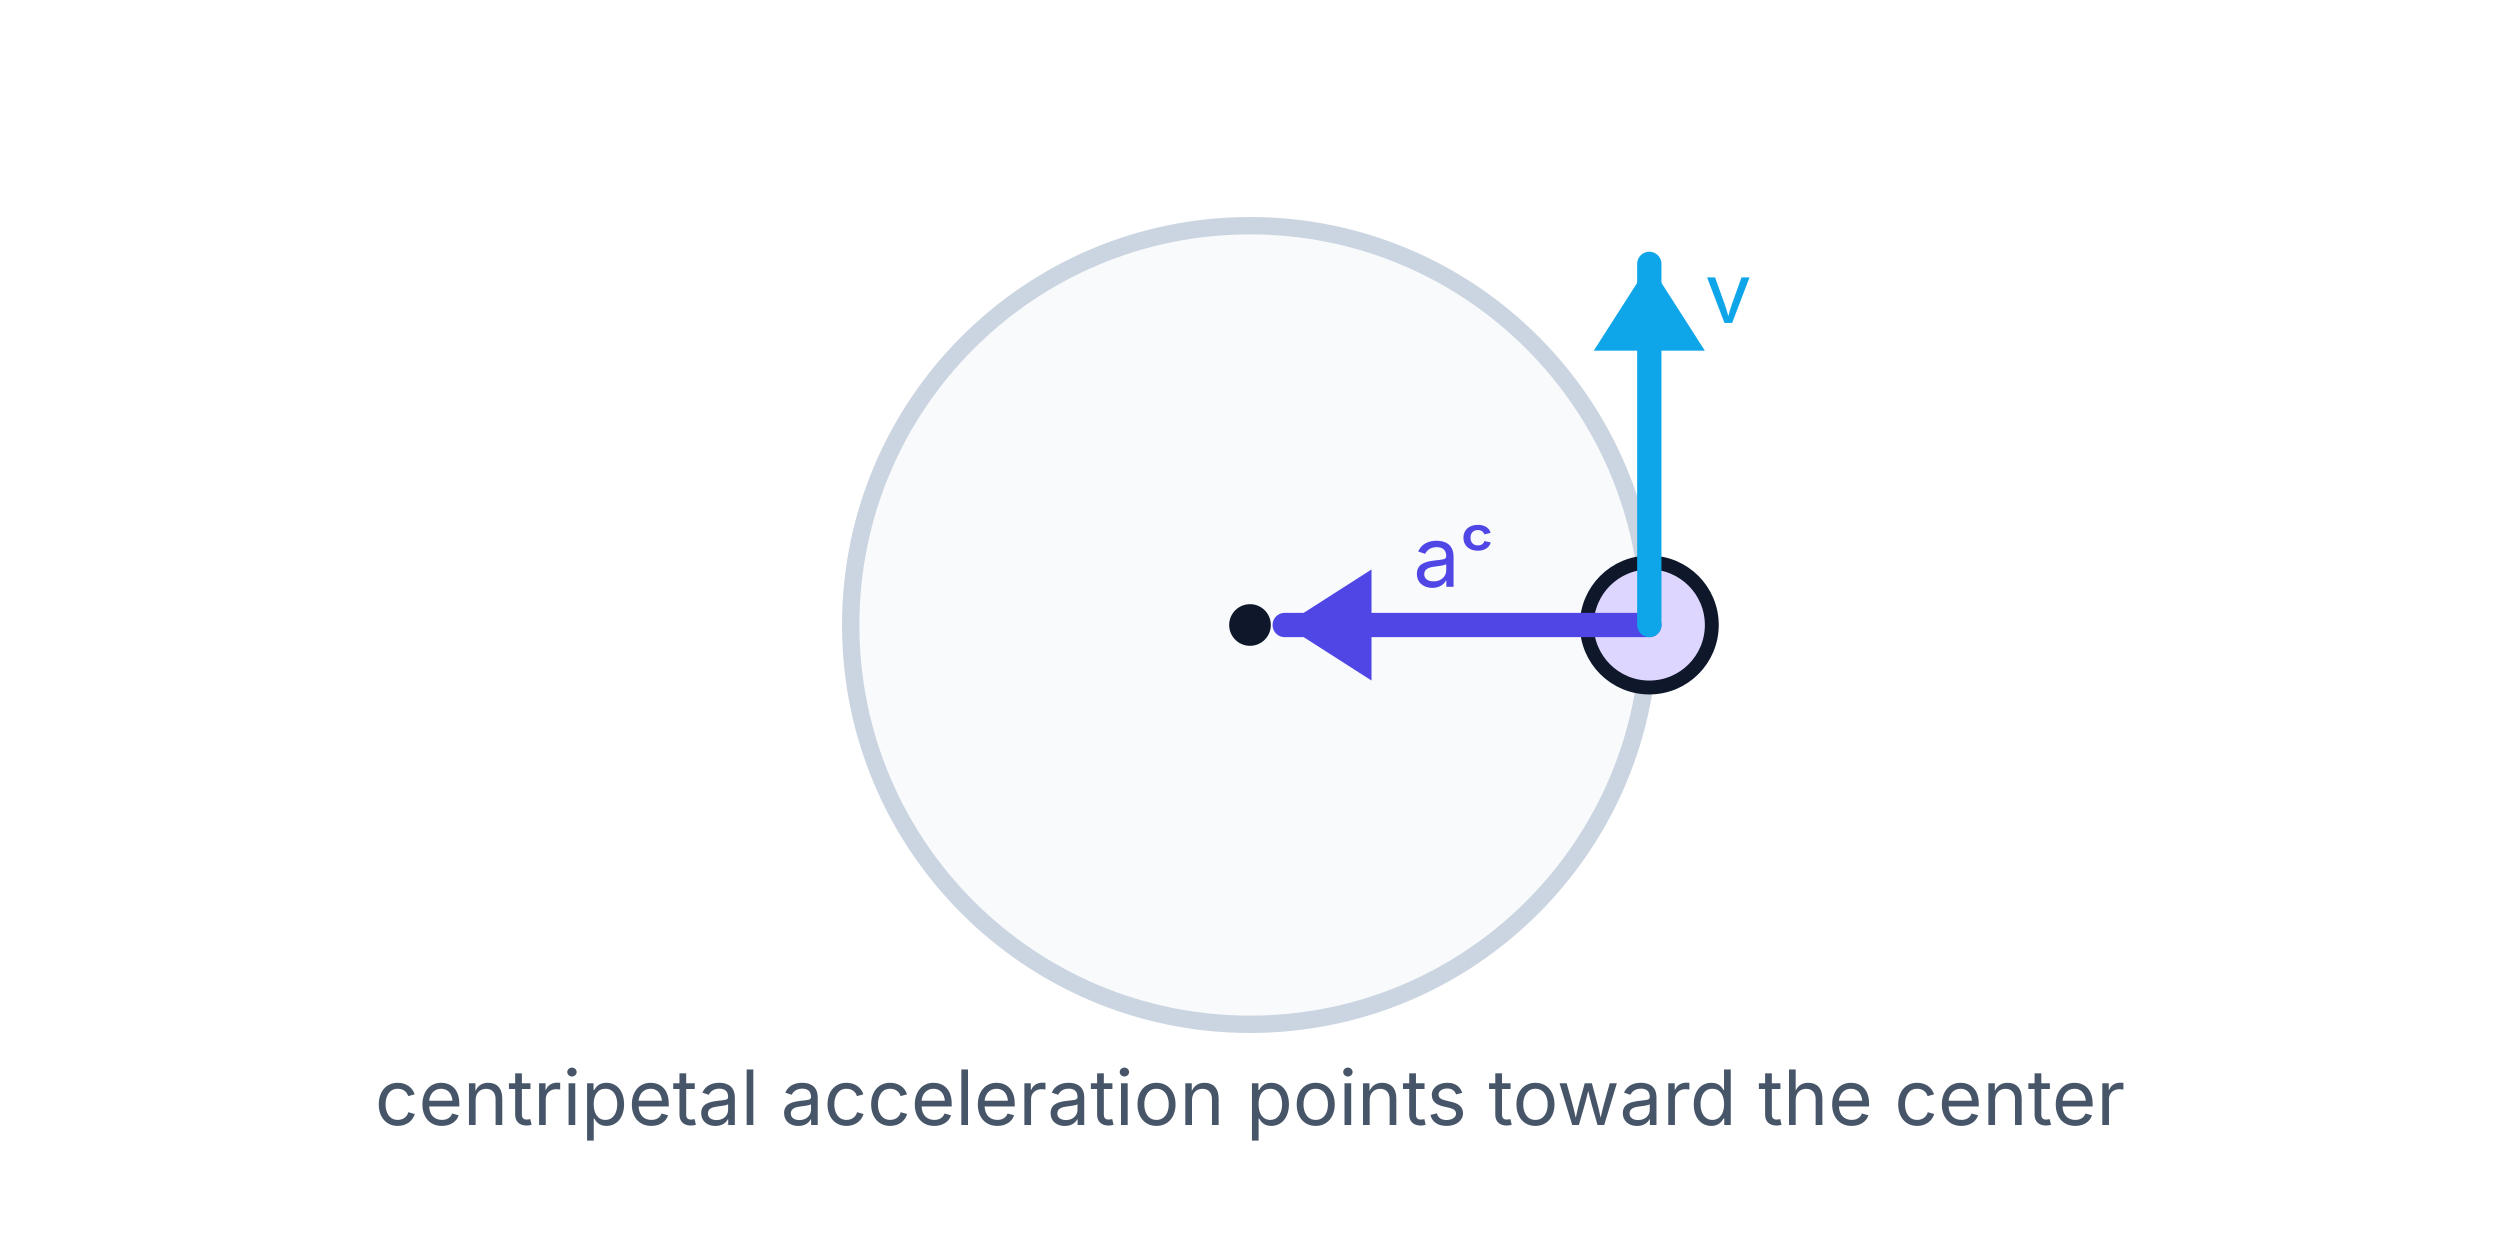
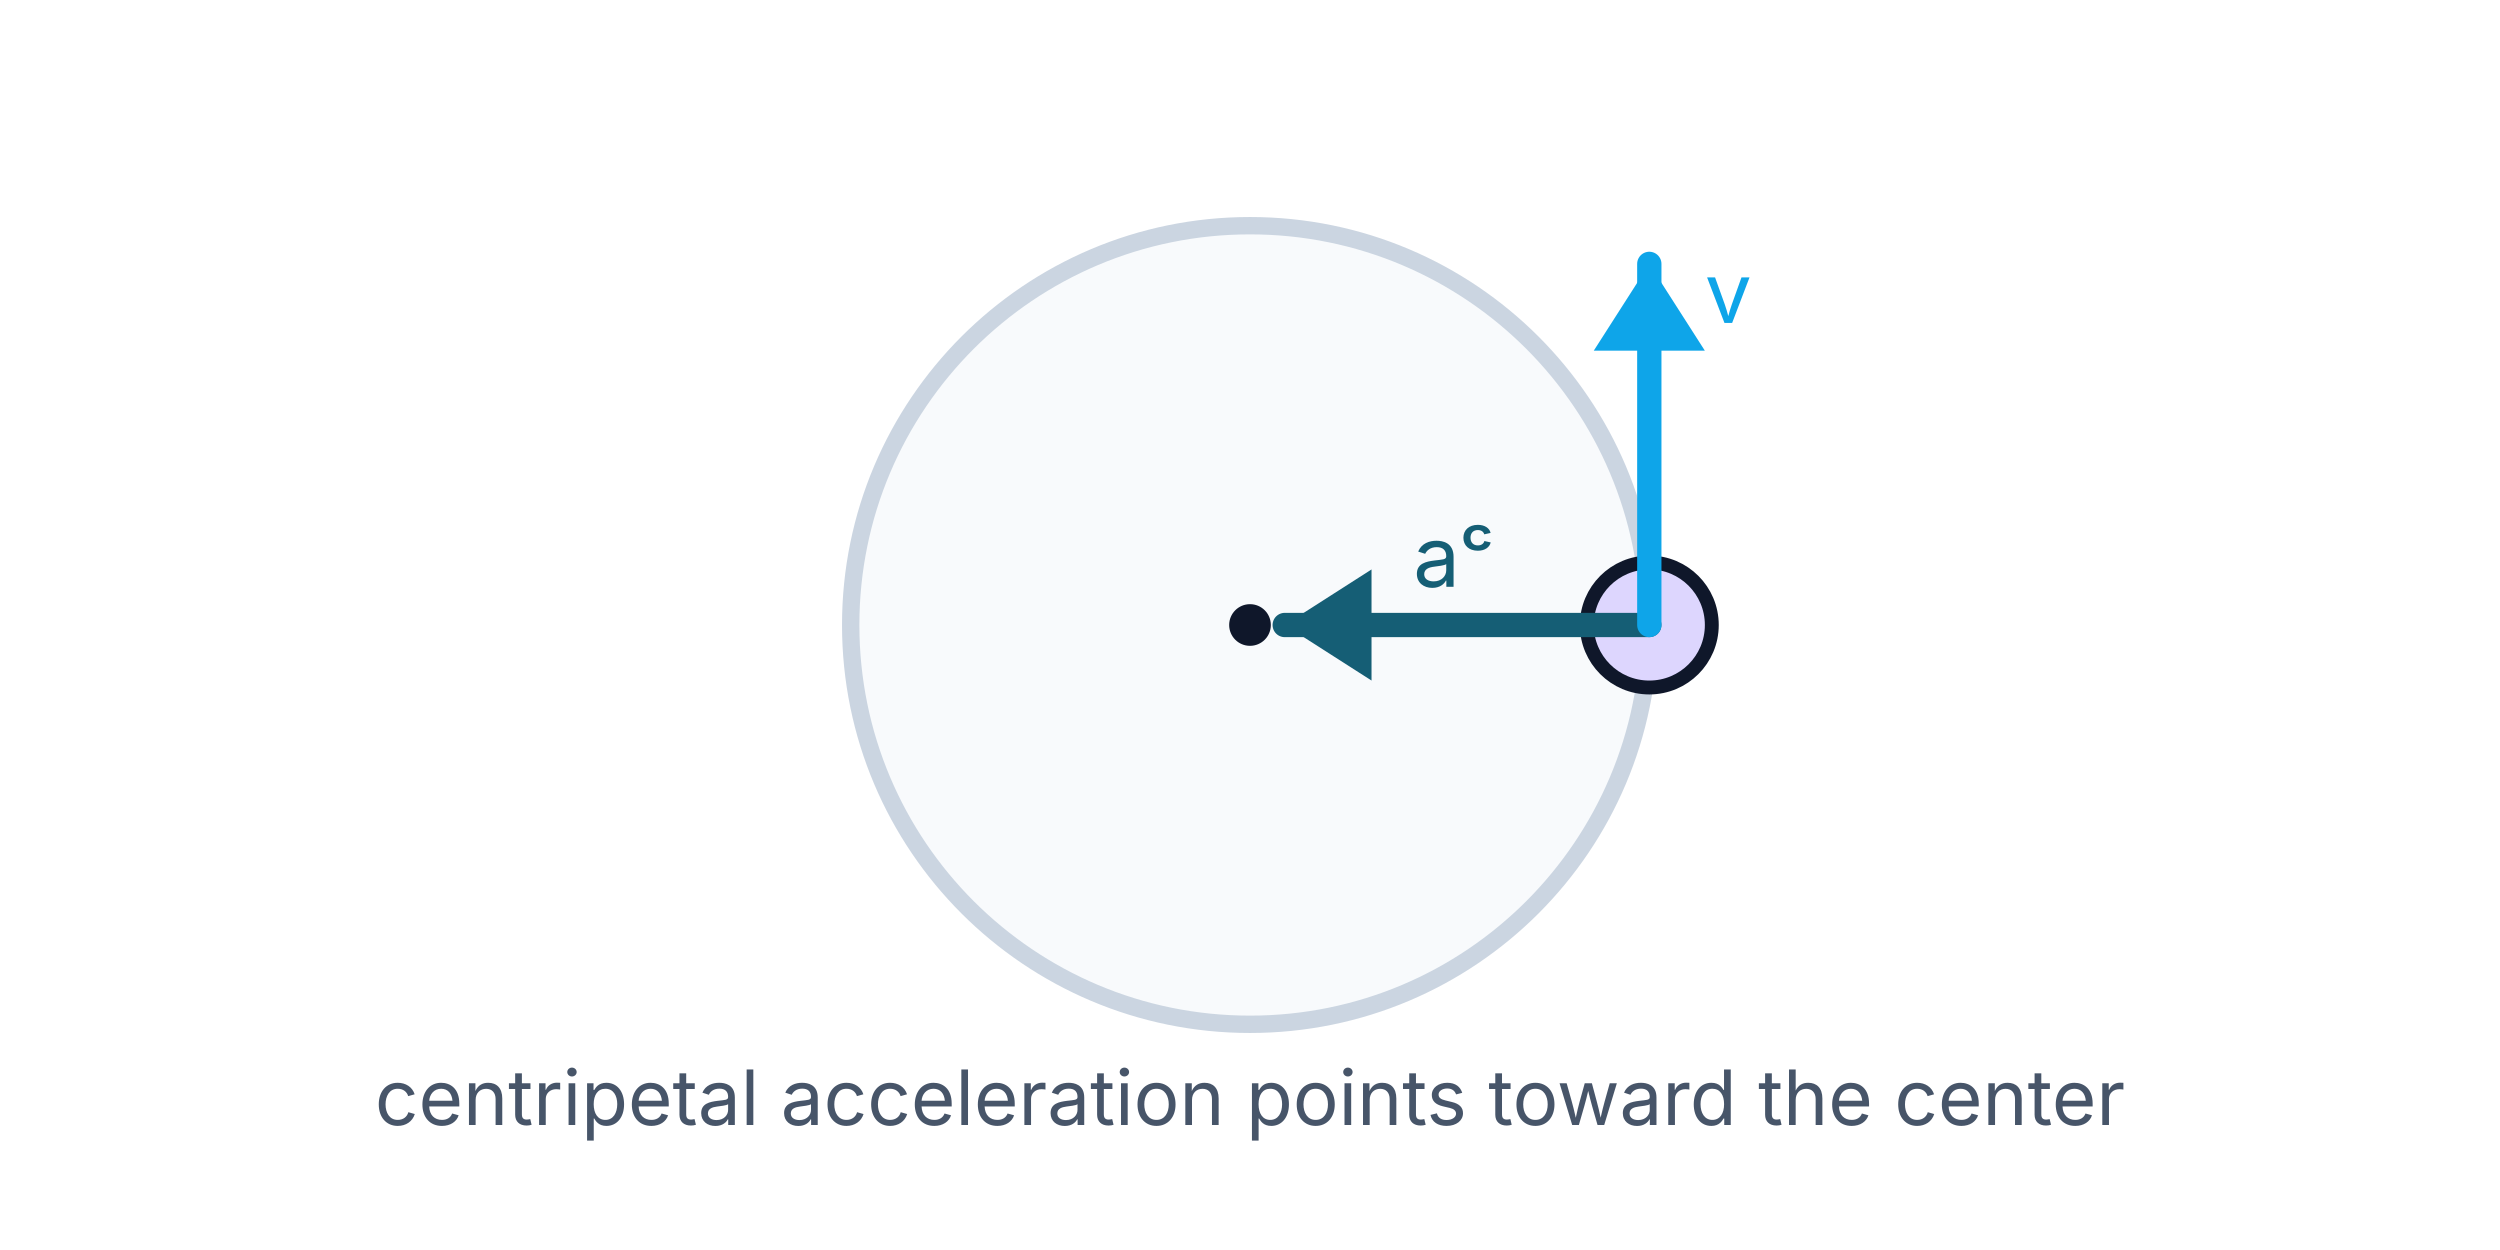
<svg xmlns="http://www.w3.org/2000/svg" viewBox="0 0 720 360" role="img" aria-label="An object moving in uniform circular motion">
  <rect width="720" height="360" fill="#ffffff" />
  <circle cx="360" cy="180" r="115" fill="#f8fafc" stroke="#cbd5e1" stroke-width="5" />
  <circle cx="475" cy="180" r="18" fill="#ddd6fe" stroke="#0f172a" stroke-width="4" />
-   <line x1="475" y1="180" x2="370" y2="180" stroke="#4f46e5" stroke-width="7" stroke-linecap="round" />
-   <path d="M370 180 L395 164 L395 196 Z" fill="#4f46e5" />
+   <line x1="475" y1="180" x2="370" y2="180" stroke="#155E75" stroke-width="7" stroke-linecap="round" />
+   <path d="M370 180 L395 164 L395 196 Z" fill="#155E75" />
  <line x1="475" y1="180" x2="475" y2="76" stroke="#0ea5e9" stroke-width="7" stroke-linecap="round" />
  <path d="M475 76 L459 101 L491 101 Z" fill="#0ea5e9" />
-   <text x="407" y="169" font-family="Inter, Arial" font-size="24" fill="#4f46e5">aᶜ</text>
+   <text x="407" y="169" font-family="Inter, Arial" font-size="24" fill="#155E75">aᶜ</text>
  <text x="491" y="93" font-family="Inter, Arial" font-size="24" fill="#0ea5e9">v</text>
  <circle cx="360" cy="180" r="6" fill="#0f172a" />
  <text x="360" y="324" text-anchor="middle" font-family="Inter, Arial" font-size="22" fill="#475569">centripetal acceleration points toward the center</text>
</svg>
